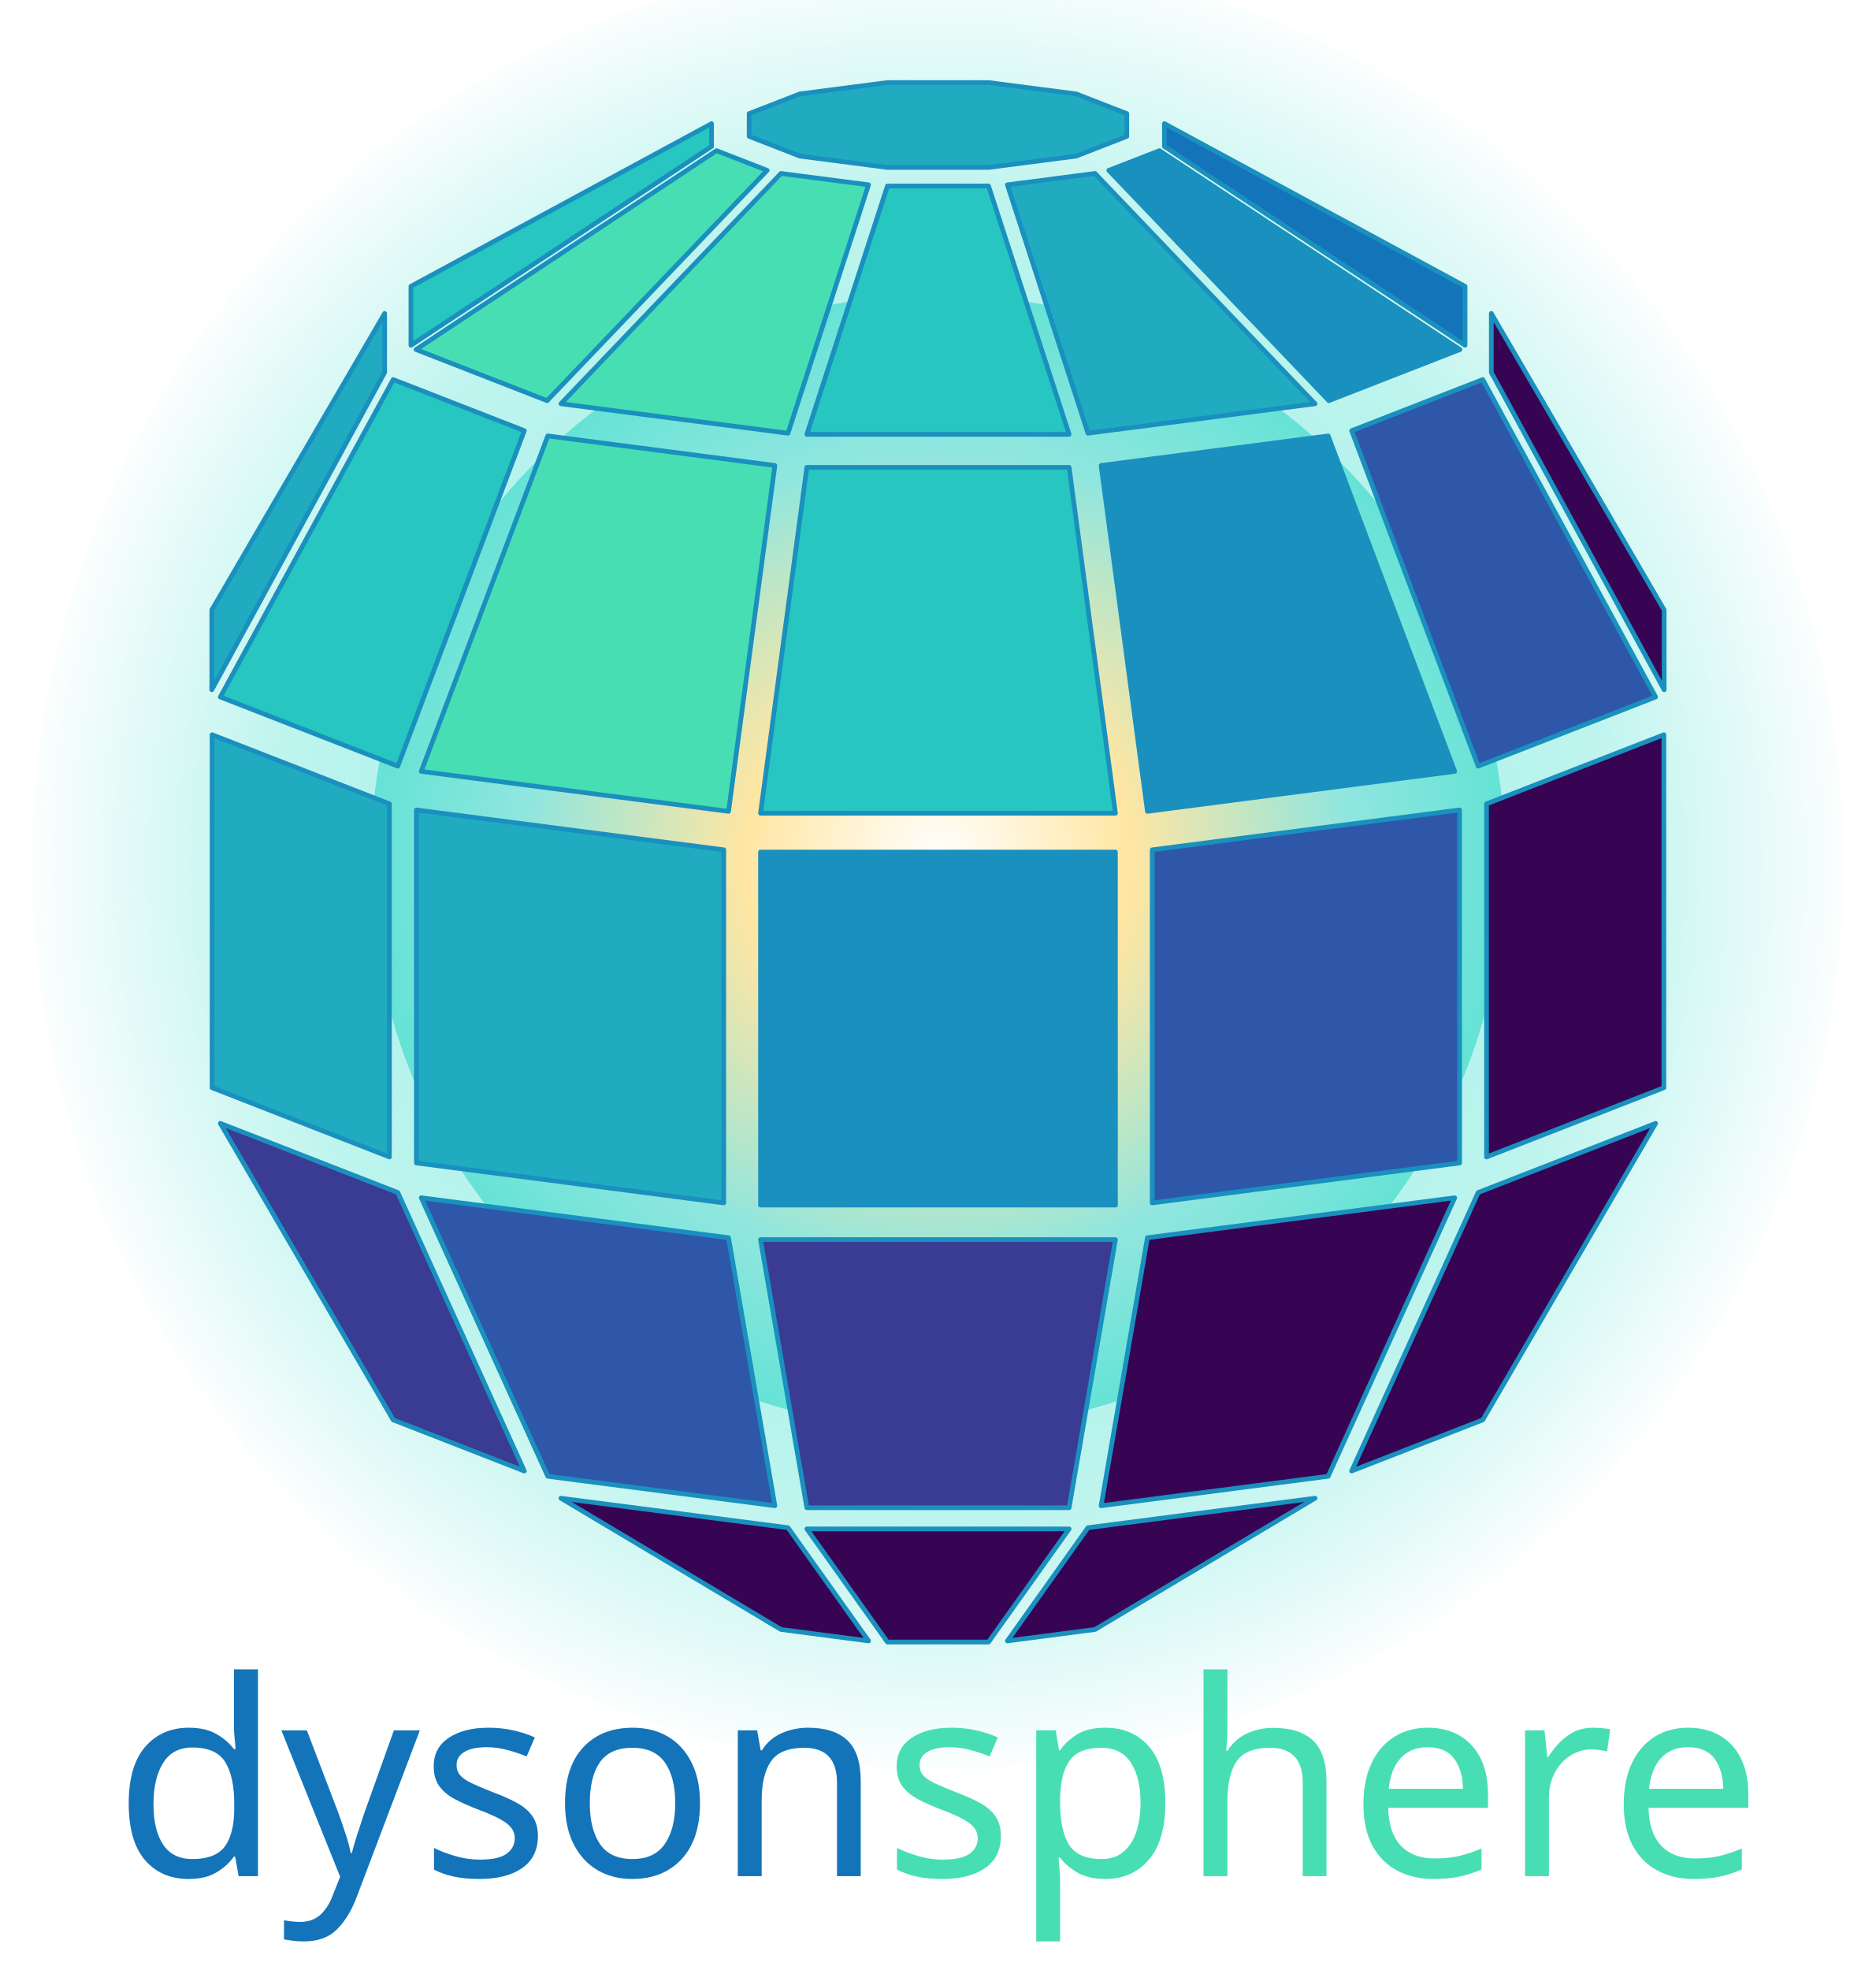
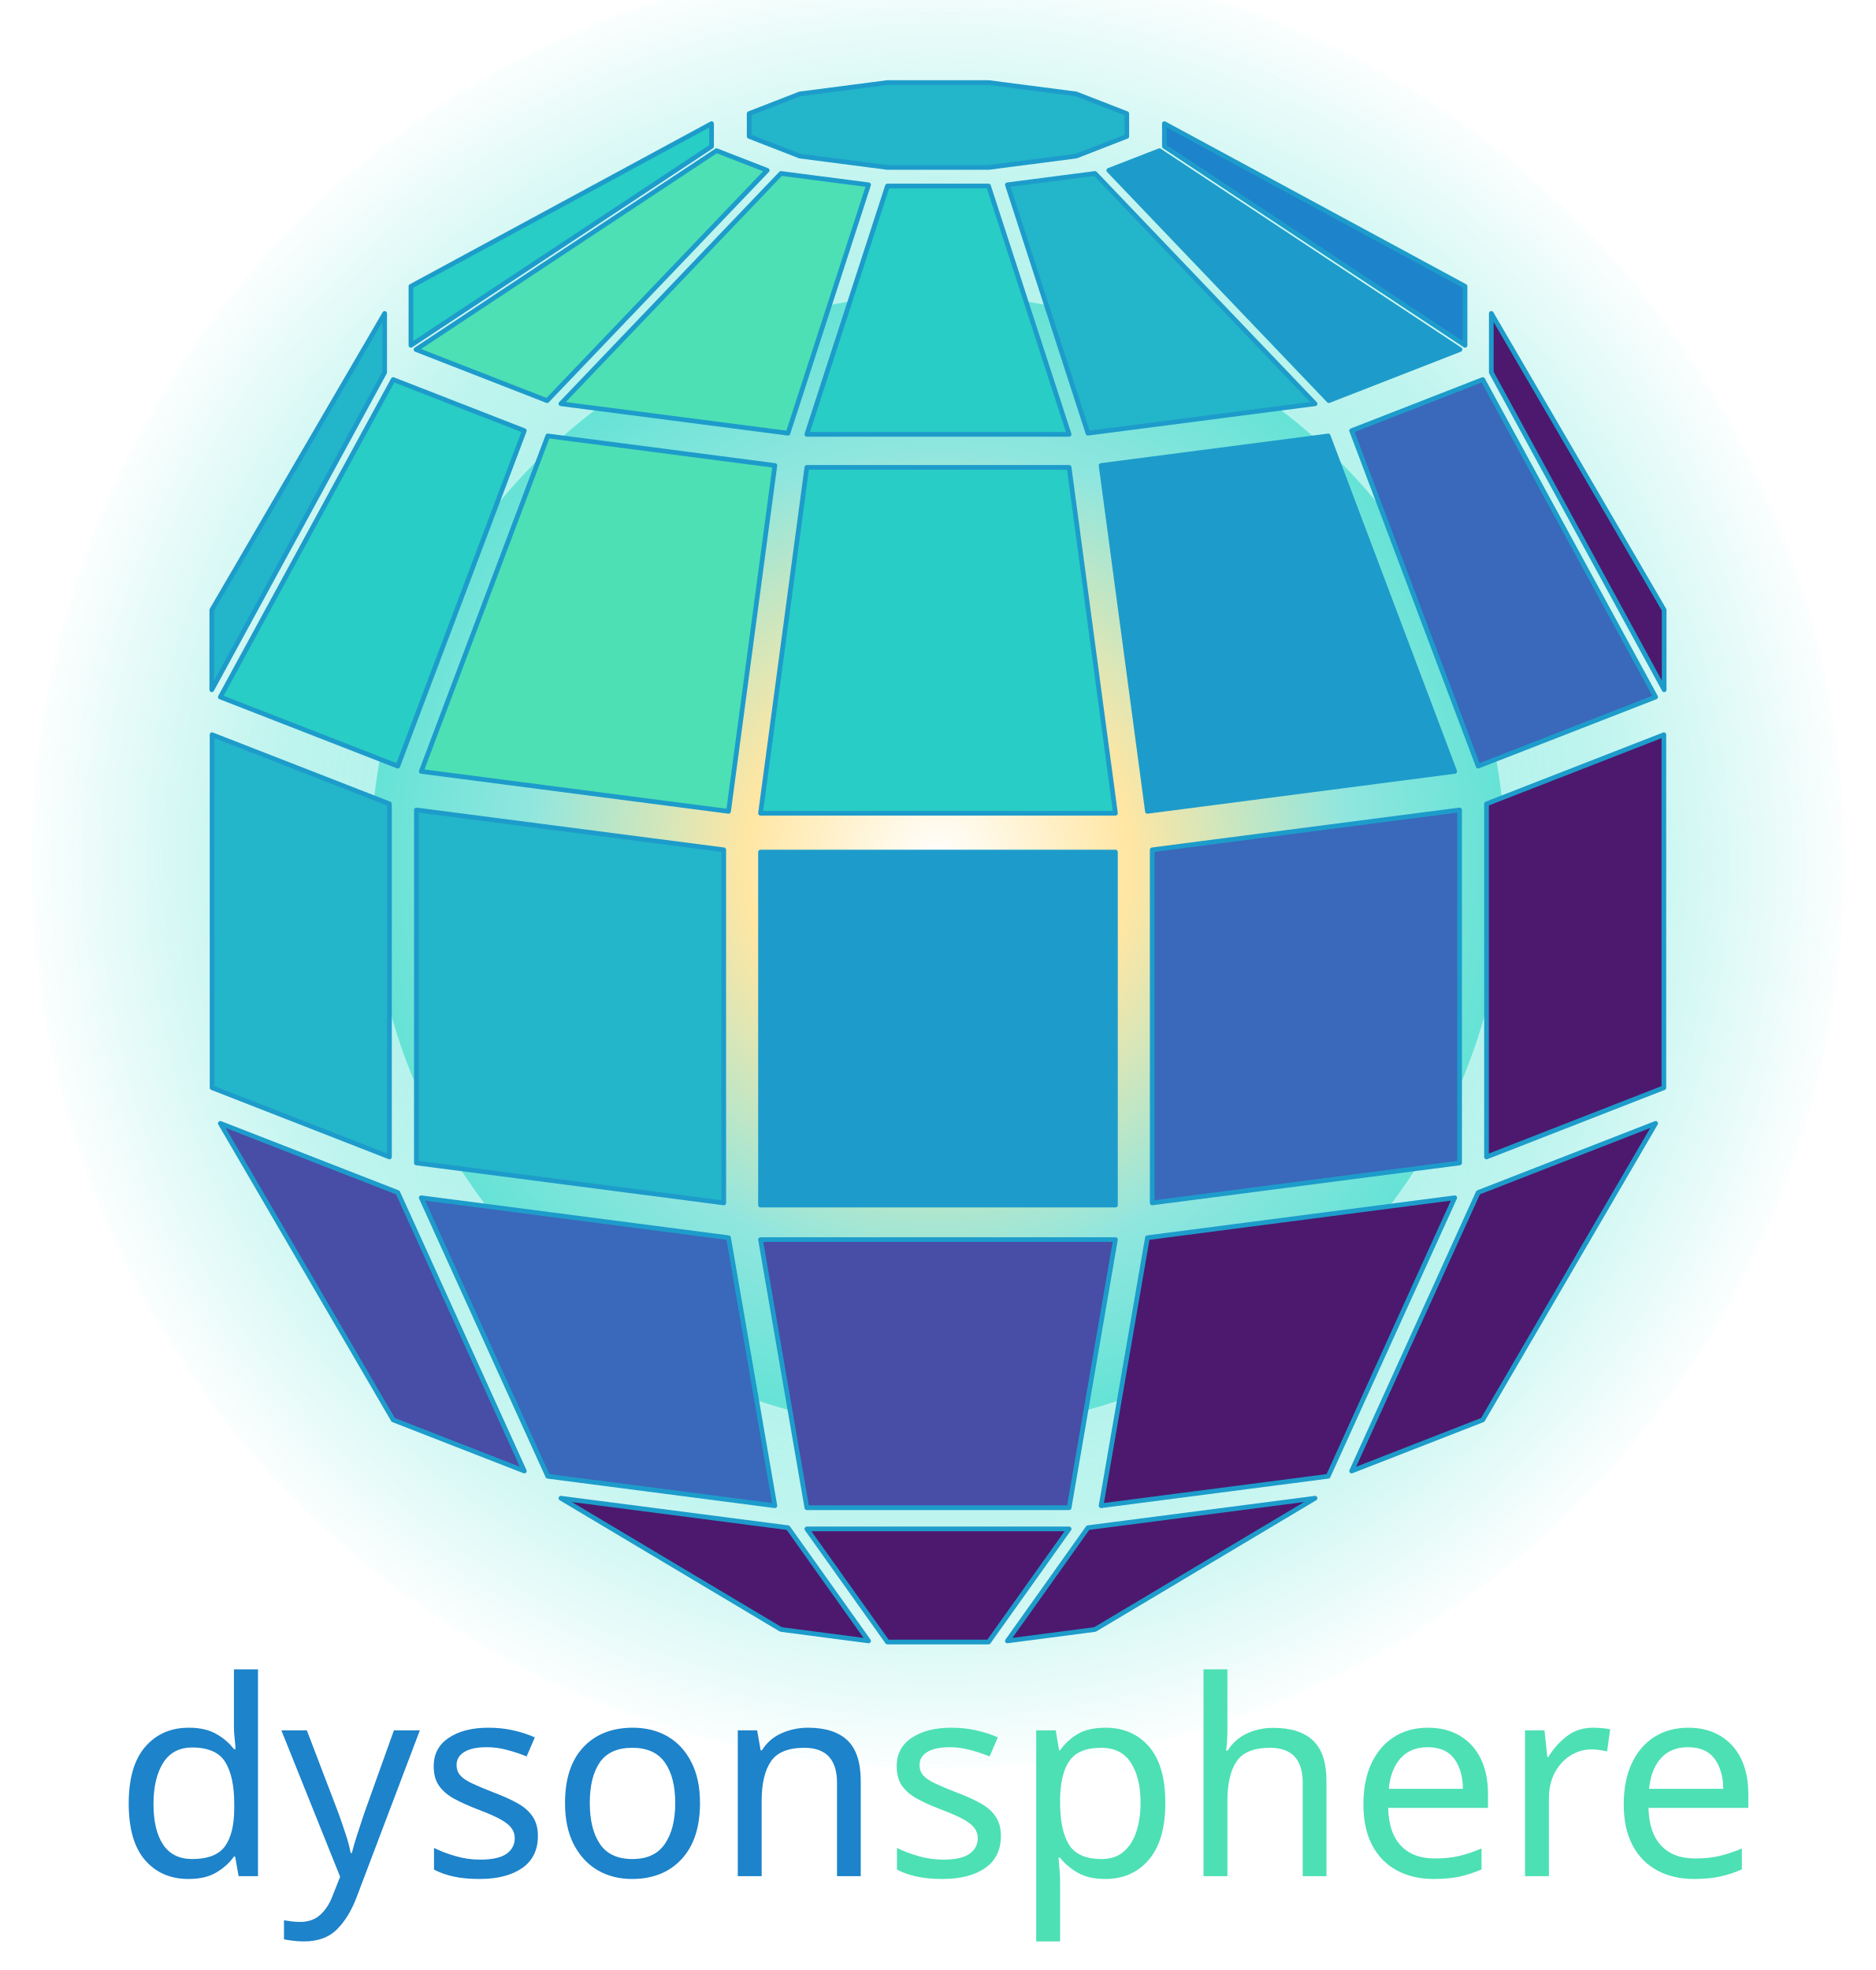
<svg xmlns="http://www.w3.org/2000/svg" viewBox="0 0 200 210" fill="none">
  <defs>
    <radialGradient id="corona" cx="50%" cy="50%" r="50%">
      <stop offset="0.35" stop-color="#5ee7d6" stop-opacity="0.55" />
      <stop offset="0.72" stop-color="#45e0cf" stop-opacity="0.35" />
      <stop offset="1" stop-color="#45e0cf" stop-opacity="0" />
    </radialGradient>
    <radialGradient id="starcore" cx="50%" cy="50%" r="60%">
      <stop offset="0" stop-color="#ffffff" />
      <stop offset="0.28" stop-color="#ffe6a3" />
      <stop offset="0.6" stop-color="#8fe6df" />
      <stop offset="1" stop-color="#45e0cf" />
    </radialGradient>
  </defs>
  <circle cx="100.00" cy="91.92" r="96.6" fill="url(#corona)" />
  <circle cx="100.00" cy="91.92" r="60.5" fill="url(#starcore)" />
-   <polygon points="22.58,65.02 22.58,73.53 41.01,39.70 41.01,33.41" fill="#20ABC1" stroke="#1A90BE" stroke-width="0.5" stroke-linejoin="round" />
-   <polygon points="177.42,73.53 177.42,65.02 158.99,33.41 158.99,39.70" fill="#370453" stroke="#1A90BE" stroke-width="0.5" stroke-linejoin="round" />
-   <polygon points="43.81,30.52 43.81,36.81 75.86,15.61 75.86,13.18" fill="#27C6C1" stroke="#1A90BE" stroke-width="0.5" stroke-linejoin="round" />
-   <polygon points="156.19,36.81 156.19,30.52 124.14,13.18 124.14,15.61" fill="#1374BA" stroke="#1A90BE" stroke-width="0.5" stroke-linejoin="round" />
-   <polygon points="105.39,17.85 114.73,16.64 120.13,14.54 120.13,12.11 114.73,10.01 105.39,8.80 94.61,8.80 85.27,10.01 79.87,12.11 79.87,14.54 85.27,16.64 94.61,17.85" fill="#20ABC1" stroke="#1A90BE" stroke-width="0.5" stroke-linejoin="round" />
-   <polygon points="83.26,173.70 92.60,174.92 84.01,162.85 59.80,159.71" fill="#370453" stroke="#1A90BE" stroke-width="0.5" stroke-linejoin="round" />
-   <polygon points="107.40,174.92 116.74,173.70 140.20,159.71 115.99,162.85" fill="#370453" stroke="#1A90BE" stroke-width="0.5" stroke-linejoin="round" />
-   <polygon points="94.61,175.04 105.39,175.04 113.98,162.98 86.02,162.98" fill="#370453" stroke="#1A90BE" stroke-width="0.5" stroke-linejoin="round" />
-   <polygon points="41.92,151.36 55.90,156.81 42.41,127.12 23.49,119.75" fill="#3A3B92" stroke="#1A90BE" stroke-width="0.5" stroke-linejoin="round" />
-   <polygon points="144.10,156.81 158.08,151.36 176.51,119.75 157.59,127.12" fill="#370453" stroke="#1A90BE" stroke-width="0.5" stroke-linejoin="round" />
-   <polygon points="44.35,37.26 58.33,42.71 81.79,18.16 76.39,16.06" fill="#48DEB3" stroke="#1A90BE" stroke-width="0.5" stroke-linejoin="round" />
-   <polygon points="141.67,42.71 155.65,37.26 123.61,16.06 118.21,18.16" fill="#1A90BE" stroke="#1A90BE" stroke-width="0.5" stroke-linejoin="round" />
-   <polygon points="22.61,115.95 41.52,123.33 41.52,85.69 22.61,78.32" fill="#20ABC1" stroke="#1A90BE" stroke-width="0.5" stroke-linejoin="round" />
-   <polygon points="158.48,123.33 177.39,115.95 177.39,78.32 158.48,85.69" fill="#370453" stroke="#1A90BE" stroke-width="0.5" stroke-linejoin="round" />
-   <polygon points="23.49,74.30 42.41,81.67 55.90,45.91 41.92,40.46" fill="#27C6C1" stroke="#1A90BE" stroke-width="0.5" stroke-linejoin="round" />
-   <polygon points="157.59,81.67 176.51,74.30 158.08,40.46 144.10,45.91" fill="#2E57AA" stroke="#1A90BE" stroke-width="0.5" stroke-linejoin="round" />
-   <polygon points="58.40,157.37 82.61,160.51 77.67,131.94 44.91,127.68" fill="#2E57AA" stroke="#1A90BE" stroke-width="0.5" stroke-linejoin="round" />
-   <polygon points="117.39,160.51 141.60,157.37 155.09,127.68 122.33,131.94" fill="#370453" stroke="#1A90BE" stroke-width="0.5" stroke-linejoin="round" />
-   <polygon points="59.80,43.04 84.01,46.18 92.60,19.70 83.26,18.49" fill="#48DEB3" stroke="#1A90BE" stroke-width="0.5" stroke-linejoin="round" />
-   <polygon points="115.99,46.18 140.20,43.04 116.74,18.49 107.40,19.70" fill="#20ABC1" stroke="#1A90BE" stroke-width="0.5" stroke-linejoin="round" />
-   <polygon points="86.02,46.30 113.98,46.30 105.39,19.83 94.61,19.83" fill="#27C6C1" stroke="#1A90BE" stroke-width="0.5" stroke-linejoin="round" />
-   <polygon points="86.02,160.72 113.98,160.72 118.92,132.14 81.08,132.14" fill="#3A3B92" stroke="#1A90BE" stroke-width="0.5" stroke-linejoin="round" />
-   <polygon points="44.91,82.23 77.67,86.49 82.61,49.62 58.40,46.47" fill="#48DEB3" stroke="#1A90BE" stroke-width="0.5" stroke-linejoin="round" />
-   <polygon points="122.33,86.49 155.09,82.23 141.60,46.47 117.39,49.62" fill="#1A90BE" stroke="#1A90BE" stroke-width="0.5" stroke-linejoin="round" />
-   <polygon points="44.39,123.97 77.16,128.23 77.16,90.59 44.39,86.34" fill="#20ABC1" stroke="#1A90BE" stroke-width="0.5" stroke-linejoin="round" />
-   <polygon points="122.84,128.23 155.61,123.97 155.61,86.34 122.84,90.59" fill="#2E57AA" stroke="#1A90BE" stroke-width="0.5" stroke-linejoin="round" />
-   <polygon points="81.08,86.69 118.92,86.69 113.98,49.82 86.02,49.82" fill="#27C6C1" stroke="#1A90BE" stroke-width="0.5" stroke-linejoin="round" />
-   <polygon points="81.08,128.46 118.92,128.46 118.92,90.83 81.08,90.83" fill="#1A90BE" stroke="#1A90BE" stroke-width="0.5" stroke-linejoin="round" />
-   <text x="100" y="200" text-anchor="middle" font-family="'Graphik Light', 'Graphik-Light', 'Graphik', sans-serif" font-size="29" font-weight="300" fill="#1374BA">dyson<tspan fill="#48DEB3">sphere</tspan>
+   <polygon points="22.58,65.02 22.58,73.53 41.01,39.70 41.01,33.41" fill="#23B5C9" stroke="#1D9CCB" stroke-width="0.5" stroke-linejoin="round" />
+   <polygon points="177.42,73.53 177.42,65.02 158.99,33.41 158.99,39.70" fill="#4C196E" stroke="#1D9CCB" stroke-width="0.5" stroke-linejoin="round" />
+   <polygon points="43.81,30.52 43.81,36.81 75.86,15.61 75.86,13.18" fill="#28CDC5" stroke="#1D9CCB" stroke-width="0.5" stroke-linejoin="round" />
+   <polygon points="156.19,36.81 156.19,30.52 124.14,13.18 124.14,15.61" fill="#1D83CA" stroke="#1D9CCB" stroke-width="0.5" stroke-linejoin="round" />
+   <polygon points="105.39,17.85 114.73,16.64 120.13,14.54 120.13,12.11 114.73,10.01 105.39,8.80 94.61,8.80 85.27,10.01 79.87,12.11 79.87,14.54 85.27,16.64 94.61,17.85" fill="#23B5C9" stroke="#1D9CCB" stroke-width="0.5" stroke-linejoin="round" />
+   <polygon points="83.26,173.70 92.60,174.92 84.01,162.85 59.80,159.71" fill="#4C196E" stroke="#1D9CCB" stroke-width="0.5" stroke-linejoin="round" />
+   <polygon points="107.40,174.92 116.74,173.70 140.20,159.71 115.99,162.85" fill="#4C196E" stroke="#1D9CCB" stroke-width="0.5" stroke-linejoin="round" />
+   <polygon points="94.61,175.04 105.39,175.04 113.98,162.98 86.02,162.98" fill="#4C196E" stroke="#1D9CCB" stroke-width="0.5" stroke-linejoin="round" />
+   <polygon points="41.92,151.36 55.90,156.81 42.41,127.12 23.49,119.75" fill="#484DA6" stroke="#1D9CCB" stroke-width="0.5" stroke-linejoin="round" />
+   <polygon points="144.10,156.81 158.08,151.36 176.51,119.75 157.59,127.12" fill="#4C196E" stroke="#1D9CCB" stroke-width="0.5" stroke-linejoin="round" />
+   <polygon points="44.35,37.26 58.33,42.71 81.79,18.16 76.39,16.06" fill="#4DE0B4" stroke="#1D9CCB" stroke-width="0.5" stroke-linejoin="round" />
+   <polygon points="141.67,42.71 155.65,37.26 123.61,16.06 118.21,18.16" fill="#1D9CCB" stroke="#1D9CCB" stroke-width="0.5" stroke-linejoin="round" />
+   <polygon points="22.61,115.95 41.52,123.33 41.52,85.69 22.61,78.32" fill="#23B5C9" stroke="#1D9CCB" stroke-width="0.5" stroke-linejoin="round" />
+   <polygon points="158.48,123.33 177.39,115.95 177.39,78.32 158.48,85.69" fill="#4C196E" stroke="#1D9CCB" stroke-width="0.5" stroke-linejoin="round" />
+   <polygon points="23.49,74.30 42.41,81.67 55.90,45.91 41.92,40.46" fill="#28CDC5" stroke="#1D9CCB" stroke-width="0.5" stroke-linejoin="round" />
+   <polygon points="157.59,81.67 176.51,74.30 158.08,40.46 144.10,45.91" fill="#3A68BB" stroke="#1D9CCB" stroke-width="0.5" stroke-linejoin="round" />
+   <polygon points="58.40,157.37 82.61,160.51 77.67,131.94 44.91,127.68" fill="#3A68BB" stroke="#1D9CCB" stroke-width="0.5" stroke-linejoin="round" />
+   <polygon points="117.39,160.51 141.60,157.37 155.09,127.68 122.33,131.94" fill="#4C196E" stroke="#1D9CCB" stroke-width="0.5" stroke-linejoin="round" />
+   <polygon points="59.80,43.04 84.01,46.18 92.60,19.70 83.26,18.49" fill="#4DE0B4" stroke="#1D9CCB" stroke-width="0.5" stroke-linejoin="round" />
+   <polygon points="115.99,46.18 140.20,43.04 116.74,18.49 107.40,19.70" fill="#23B5C9" stroke="#1D9CCB" stroke-width="0.5" stroke-linejoin="round" />
+   <polygon points="86.02,46.30 113.98,46.30 105.39,19.83 94.61,19.83" fill="#28CDC5" stroke="#1D9CCB" stroke-width="0.5" stroke-linejoin="round" />
+   <polygon points="86.02,160.72 113.98,160.72 118.92,132.14 81.08,132.14" fill="#484DA6" stroke="#1D9CCB" stroke-width="0.5" stroke-linejoin="round" />
+   <polygon points="44.91,82.23 77.67,86.49 82.61,49.62 58.40,46.47" fill="#4DE0B4" stroke="#1D9CCB" stroke-width="0.5" stroke-linejoin="round" />
+   <polygon points="122.33,86.49 155.09,82.23 141.60,46.47 117.39,49.62" fill="#1D9CCB" stroke="#1D9CCB" stroke-width="0.5" stroke-linejoin="round" />
+   <polygon points="44.39,123.97 77.16,128.23 77.16,90.59 44.39,86.34" fill="#23B5C9" stroke="#1D9CCB" stroke-width="0.5" stroke-linejoin="round" />
+   <polygon points="122.84,128.23 155.61,123.97 155.61,86.34 122.84,90.59" fill="#3A68BB" stroke="#1D9CCB" stroke-width="0.5" stroke-linejoin="round" />
+   <polygon points="81.08,86.69 118.92,86.69 113.98,49.82 86.02,49.82" fill="#28CDC5" stroke="#1D9CCB" stroke-width="0.5" stroke-linejoin="round" />
+   <polygon points="81.08,128.46 118.92,128.46 118.92,90.83 81.08,90.83" fill="#1D9CCB" stroke="#1D9CCB" stroke-width="0.5" stroke-linejoin="round" />
+   <text x="100" y="200" text-anchor="middle" font-family="'Graphik Light', 'Graphik-Light', 'Graphik', sans-serif" font-size="29" font-weight="300" fill="#1D83CA">dyson<tspan fill="#4DE0B4">sphere</tspan>
  </text>
</svg>
